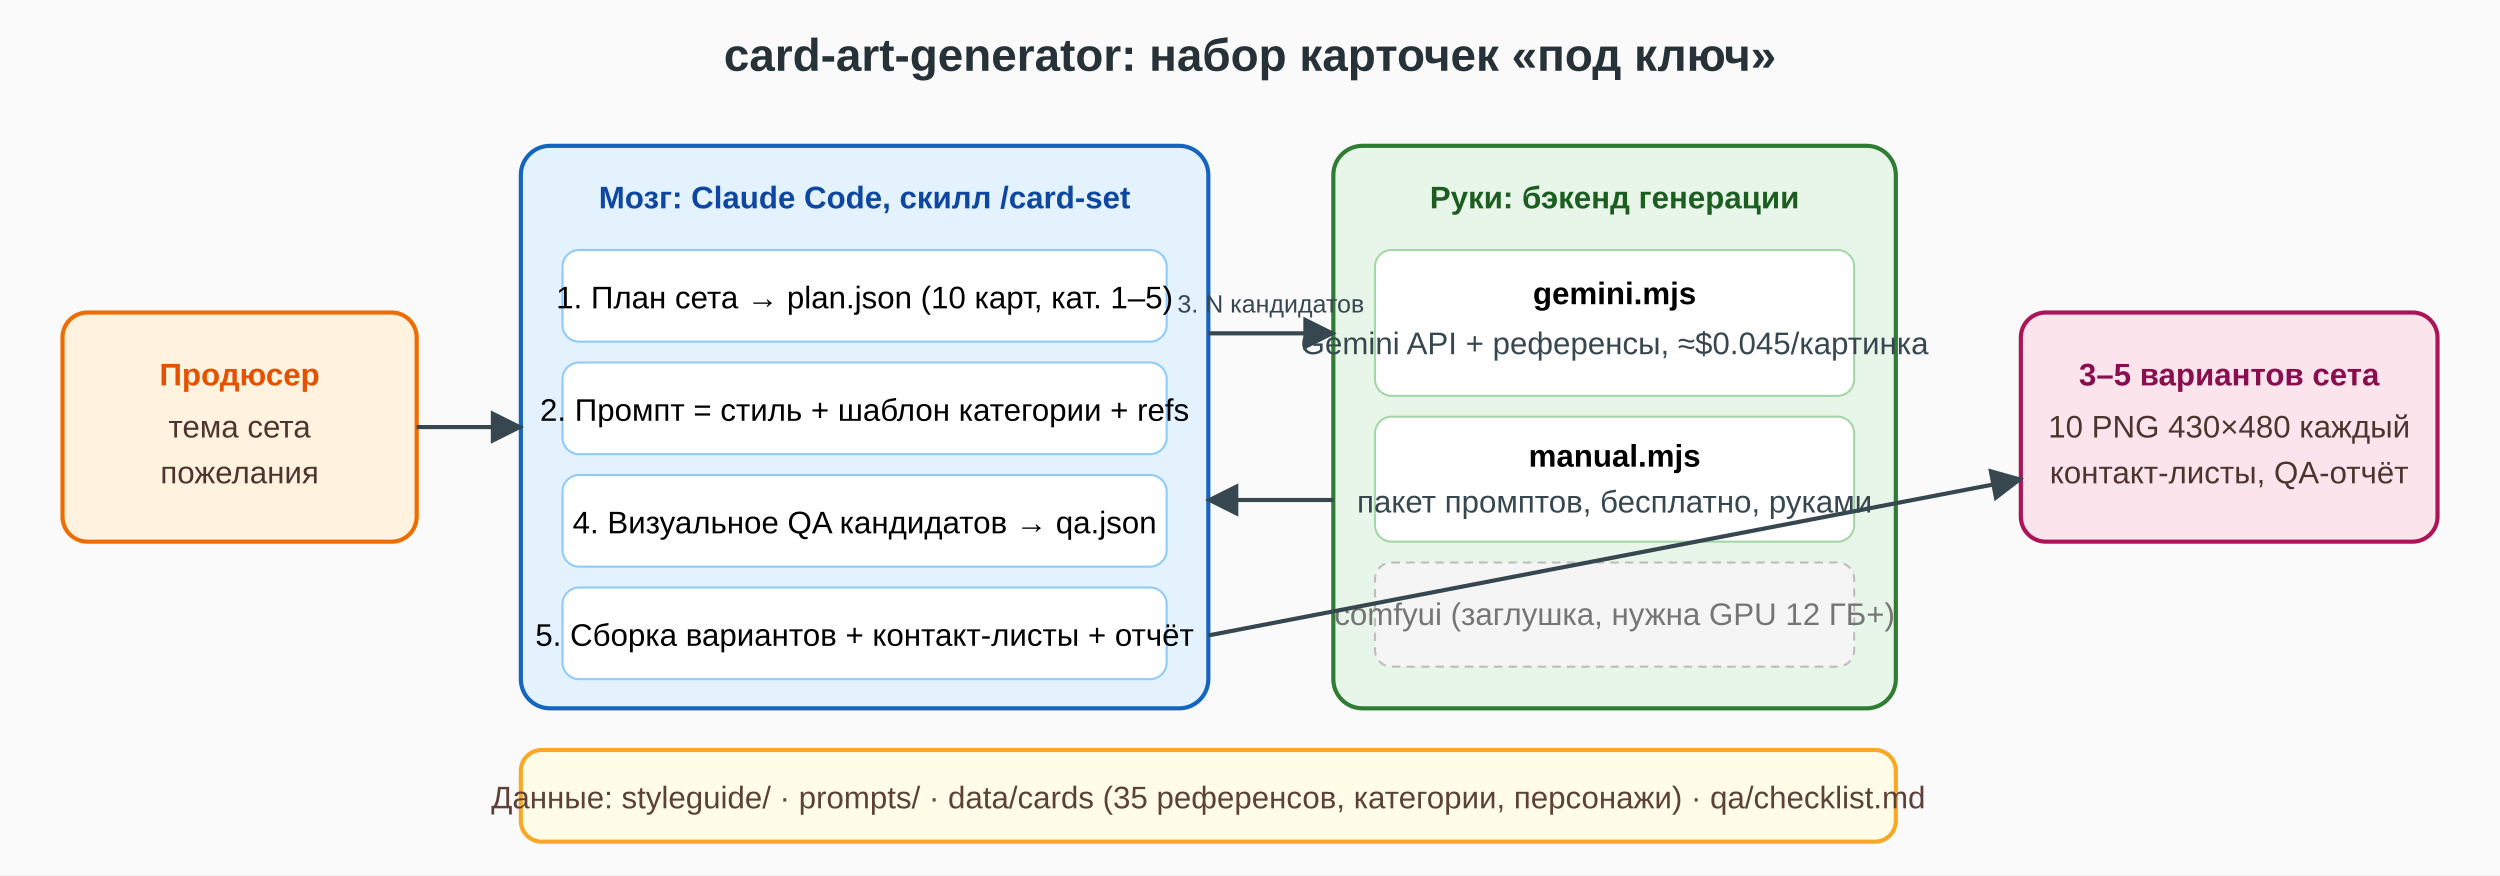
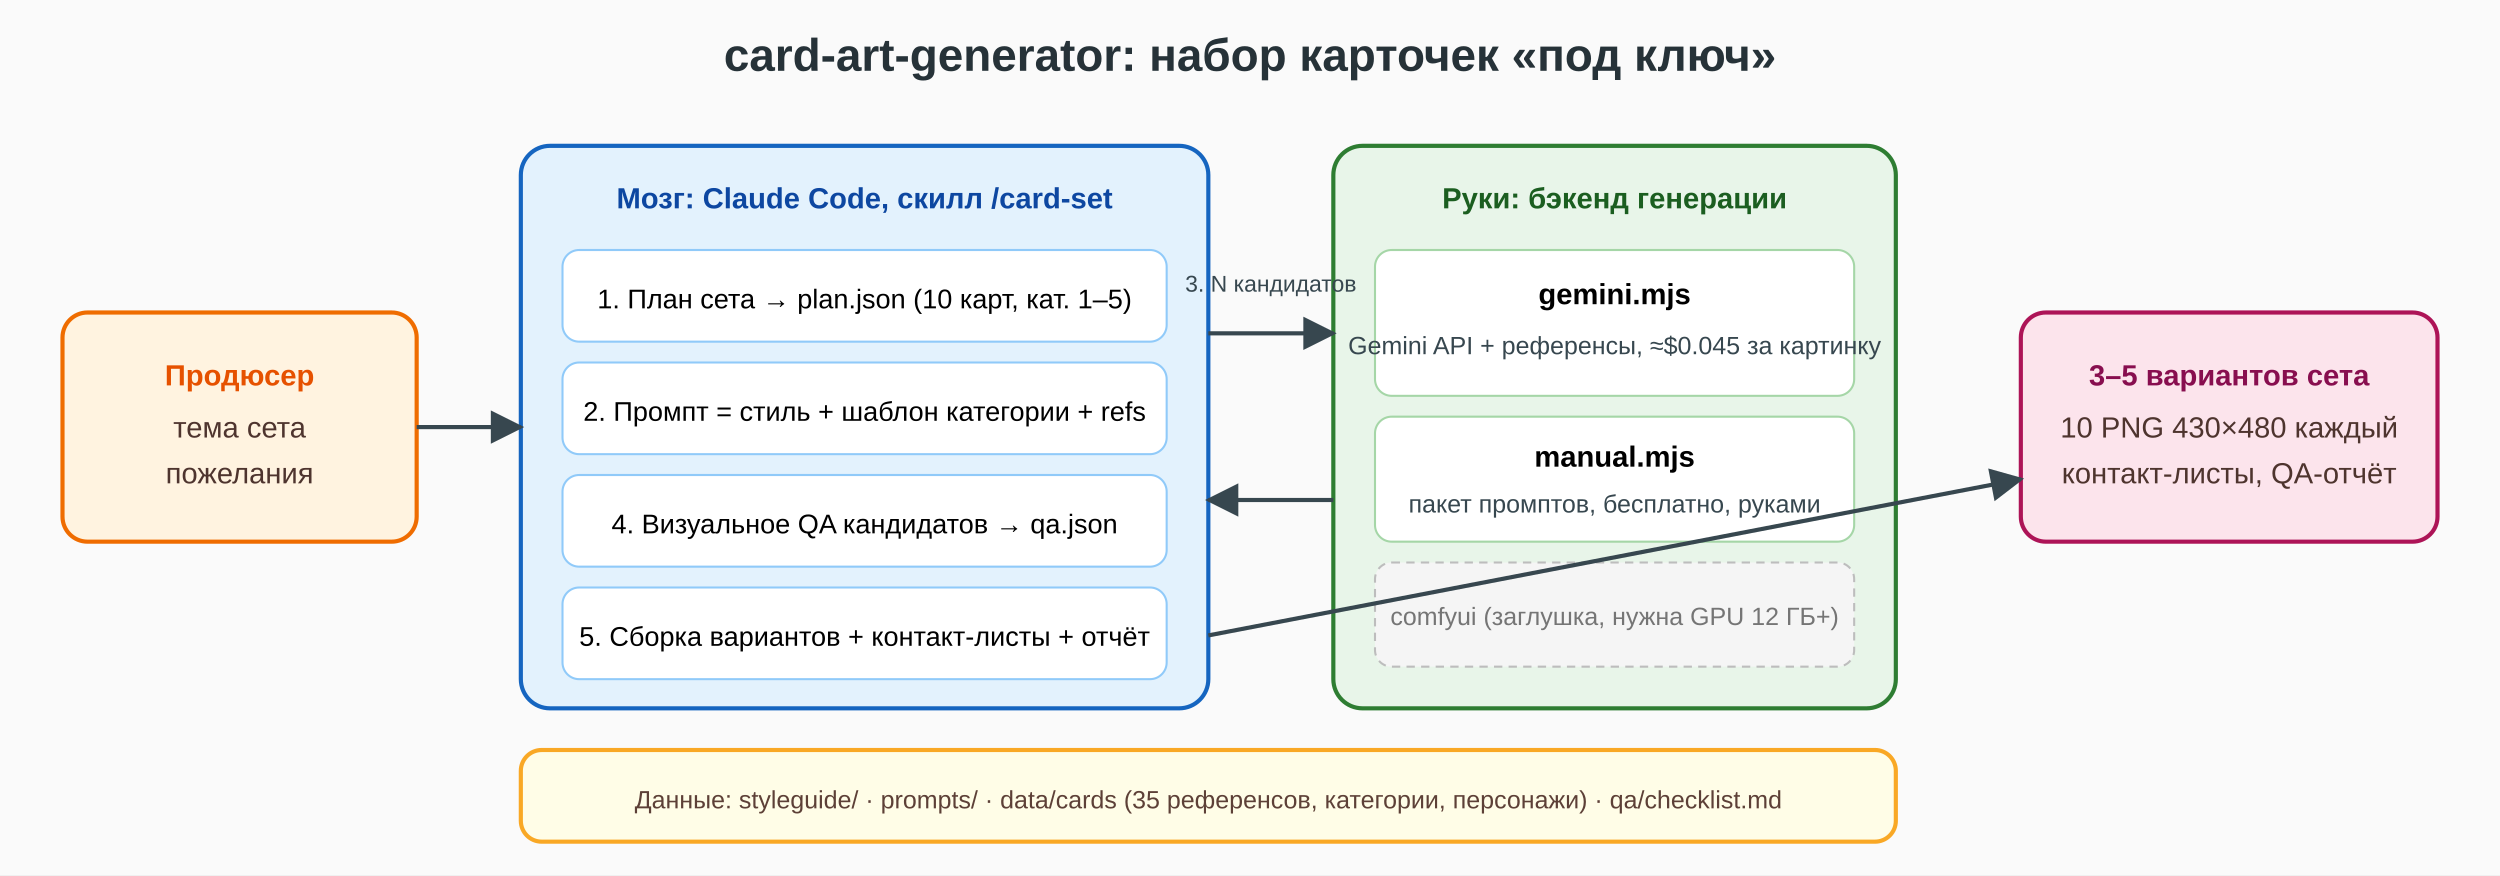
- <svg xmlns="http://www.w3.org/2000/svg" viewBox="0 0 1200 420" width="1200" height="420" font-family="Segoe UI, Arial, sans-serif" font-size="15">
+ <svg xmlns="http://www.w3.org/2000/svg" viewBox="0 0 1200 420" width="1200" height="420" font-family="Segoe UI, Arial, sans-serif" font-size="14">
  <defs>
    <marker id="a" viewBox="0 0 10 10" refX="9" refY="5" markerWidth="8" markerHeight="8" orient="auto-start-reverse">
      <path d="M0 0L10 5L0 10z" fill="#37474f" />
    </marker>
  </defs>
  <rect width="1200" height="420" fill="#fafafa" />
  <text x="600" y="34" text-anchor="middle" font-size="22" font-weight="600" fill="#263238">card-art-generator: набор карточек «под ключ»</text>
  <rect x="30" y="150" width="170" height="110" rx="12" fill="#fff3e0" stroke="#ef6c00" stroke-width="2" />
  <text x="115" y="185" text-anchor="middle" font-weight="600" fill="#e65100">Продюсер</text>
  <text x="115" y="210" text-anchor="middle" fill="#4e342e">тема сета</text>
  <text x="115" y="232" text-anchor="middle" fill="#4e342e">пожелания</text>
  <rect x="250" y="70" width="330" height="270" rx="14" fill="#e3f2fd" stroke="#1565c0" stroke-width="2" />
  <text x="415" y="100" text-anchor="middle" font-weight="600" fill="#0d47a1">Мозг: Claude Code, скилл /card-set</text>
  <rect x="270" y="120" width="290" height="44" rx="8" fill="#fff" stroke="#90caf9" />
-   <text x="415" y="148" text-anchor="middle">1. План сета → plan.json (10 карт, кат. 1–5)</text>
+   <text x="415" y="148" text-anchor="middle" font-size="13">1. План сета → plan.json (10 карт, кат. 1–5)</text>
  <rect x="270" y="174" width="290" height="44" rx="8" fill="#fff" stroke="#90caf9" />
-   <text x="415" y="202" text-anchor="middle">2. Промпт = стиль + шаблон категории + refs</text>
+   <text x="415" y="202" text-anchor="middle" font-size="13">2. Промпт = стиль + шаблон категории + refs</text>
  <rect x="270" y="228" width="290" height="44" rx="8" fill="#fff" stroke="#90caf9" />
-   <text x="415" y="256" text-anchor="middle">4. Визуальное QA кандидатов → qa.json</text>
+   <text x="415" y="256" text-anchor="middle" font-size="13">4. Визуальное QA кандидатов → qa.json</text>
  <rect x="270" y="282" width="290" height="44" rx="8" fill="#fff" stroke="#90caf9" />
-   <text x="415" y="310" text-anchor="middle">5. Сборка вариантов + контакт-листы + отчёт</text>
+   <text x="415" y="310" text-anchor="middle" font-size="13">5. Сборка вариантов + контакт-листы + отчёт</text>
  <rect x="640" y="70" width="270" height="270" rx="14" fill="#e8f5e9" stroke="#2e7d32" stroke-width="2" />
  <text x="775" y="100" text-anchor="middle" font-weight="600" fill="#1b5e20">Руки: бэкенд генерации</text>
  <rect x="660" y="120" width="230" height="70" rx="8" fill="#fff" stroke="#a5d6a7" />
  <text x="775" y="146" text-anchor="middle" font-weight="600">gemini.mjs</text>
-   <text x="775" y="170" text-anchor="middle" fill="#37474f">Gemini API + референсы, ≈$0.045/картинка</text>
+   <text x="775" y="170" text-anchor="middle" font-size="12" fill="#37474f">Gemini API + референсы, ≈$0.045 за картинку</text>
  <rect x="660" y="200" width="230" height="60" rx="8" fill="#fff" stroke="#a5d6a7" />
  <text x="775" y="224" text-anchor="middle" font-weight="600">manual.mjs</text>
-   <text x="775" y="246" text-anchor="middle" fill="#37474f">пакет промптов, бесплатно, руками</text>
+   <text x="775" y="246" text-anchor="middle" font-size="12" fill="#37474f">пакет промптов, бесплатно, руками</text>
  <rect x="660" y="270" width="230" height="50" rx="8" fill="#f5f5f5" stroke="#bdbdbd" stroke-dasharray="4 3" />
-   <text x="775" y="300" text-anchor="middle" fill="#757575">comfyui (заглушка, нужна GPU 12 ГБ+)</text>
+   <text x="775" y="300" text-anchor="middle" font-size="12" fill="#757575">comfyui (заглушка, нужна GPU 12 ГБ+)</text>
  <rect x="970" y="150" width="200" height="110" rx="12" fill="#fce4ec" stroke="#ad1457" stroke-width="2" />
  <text x="1070" y="185" text-anchor="middle" font-weight="600" fill="#880e4f">3–5 вариантов сета</text>
  <text x="1070" y="210" text-anchor="middle" fill="#4e342e">10 PNG 430×480 каждый</text>
  <text x="1070" y="232" text-anchor="middle" fill="#4e342e">контакт-листы, QA-отчёт</text>
  <rect x="250" y="360" width="660" height="44" rx="10" fill="#fffde7" stroke="#f9a825" stroke-width="2" />
-   <text x="580" y="388" text-anchor="middle" fill="#5d4037">Данные: styleguide/ · prompts/ · data/cards (35 референсов, категории, персонажи) · qa/checklist.md</text>
+   <text x="580" y="388" text-anchor="middle" font-size="12" fill="#5d4037">Данные: styleguide/ · prompts/ · data/cards (35 референсов, категории, персонажи) · qa/checklist.md</text>
  <line x1="200" y1="205" x2="250" y2="205" stroke="#37474f" stroke-width="2" marker-end="url(#a)" />
  <line x1="580" y1="160" x2="640" y2="160" stroke="#37474f" stroke-width="2" marker-end="url(#a)" />
-   <text x="610" y="150" text-anchor="middle" font-size="12" fill="#37474f">3. N кандидатов</text>
+   <text x="610" y="140" text-anchor="middle" font-size="11" fill="#37474f">3. N кандидатов</text>
  <line x1="640" y1="240" x2="580" y2="240" stroke="#37474f" stroke-width="2" marker-end="url(#a)" />
  <line x1="580" y1="305" x2="970" y2="230" stroke="#37474f" stroke-width="2" marker-end="url(#a)" />
</svg>
